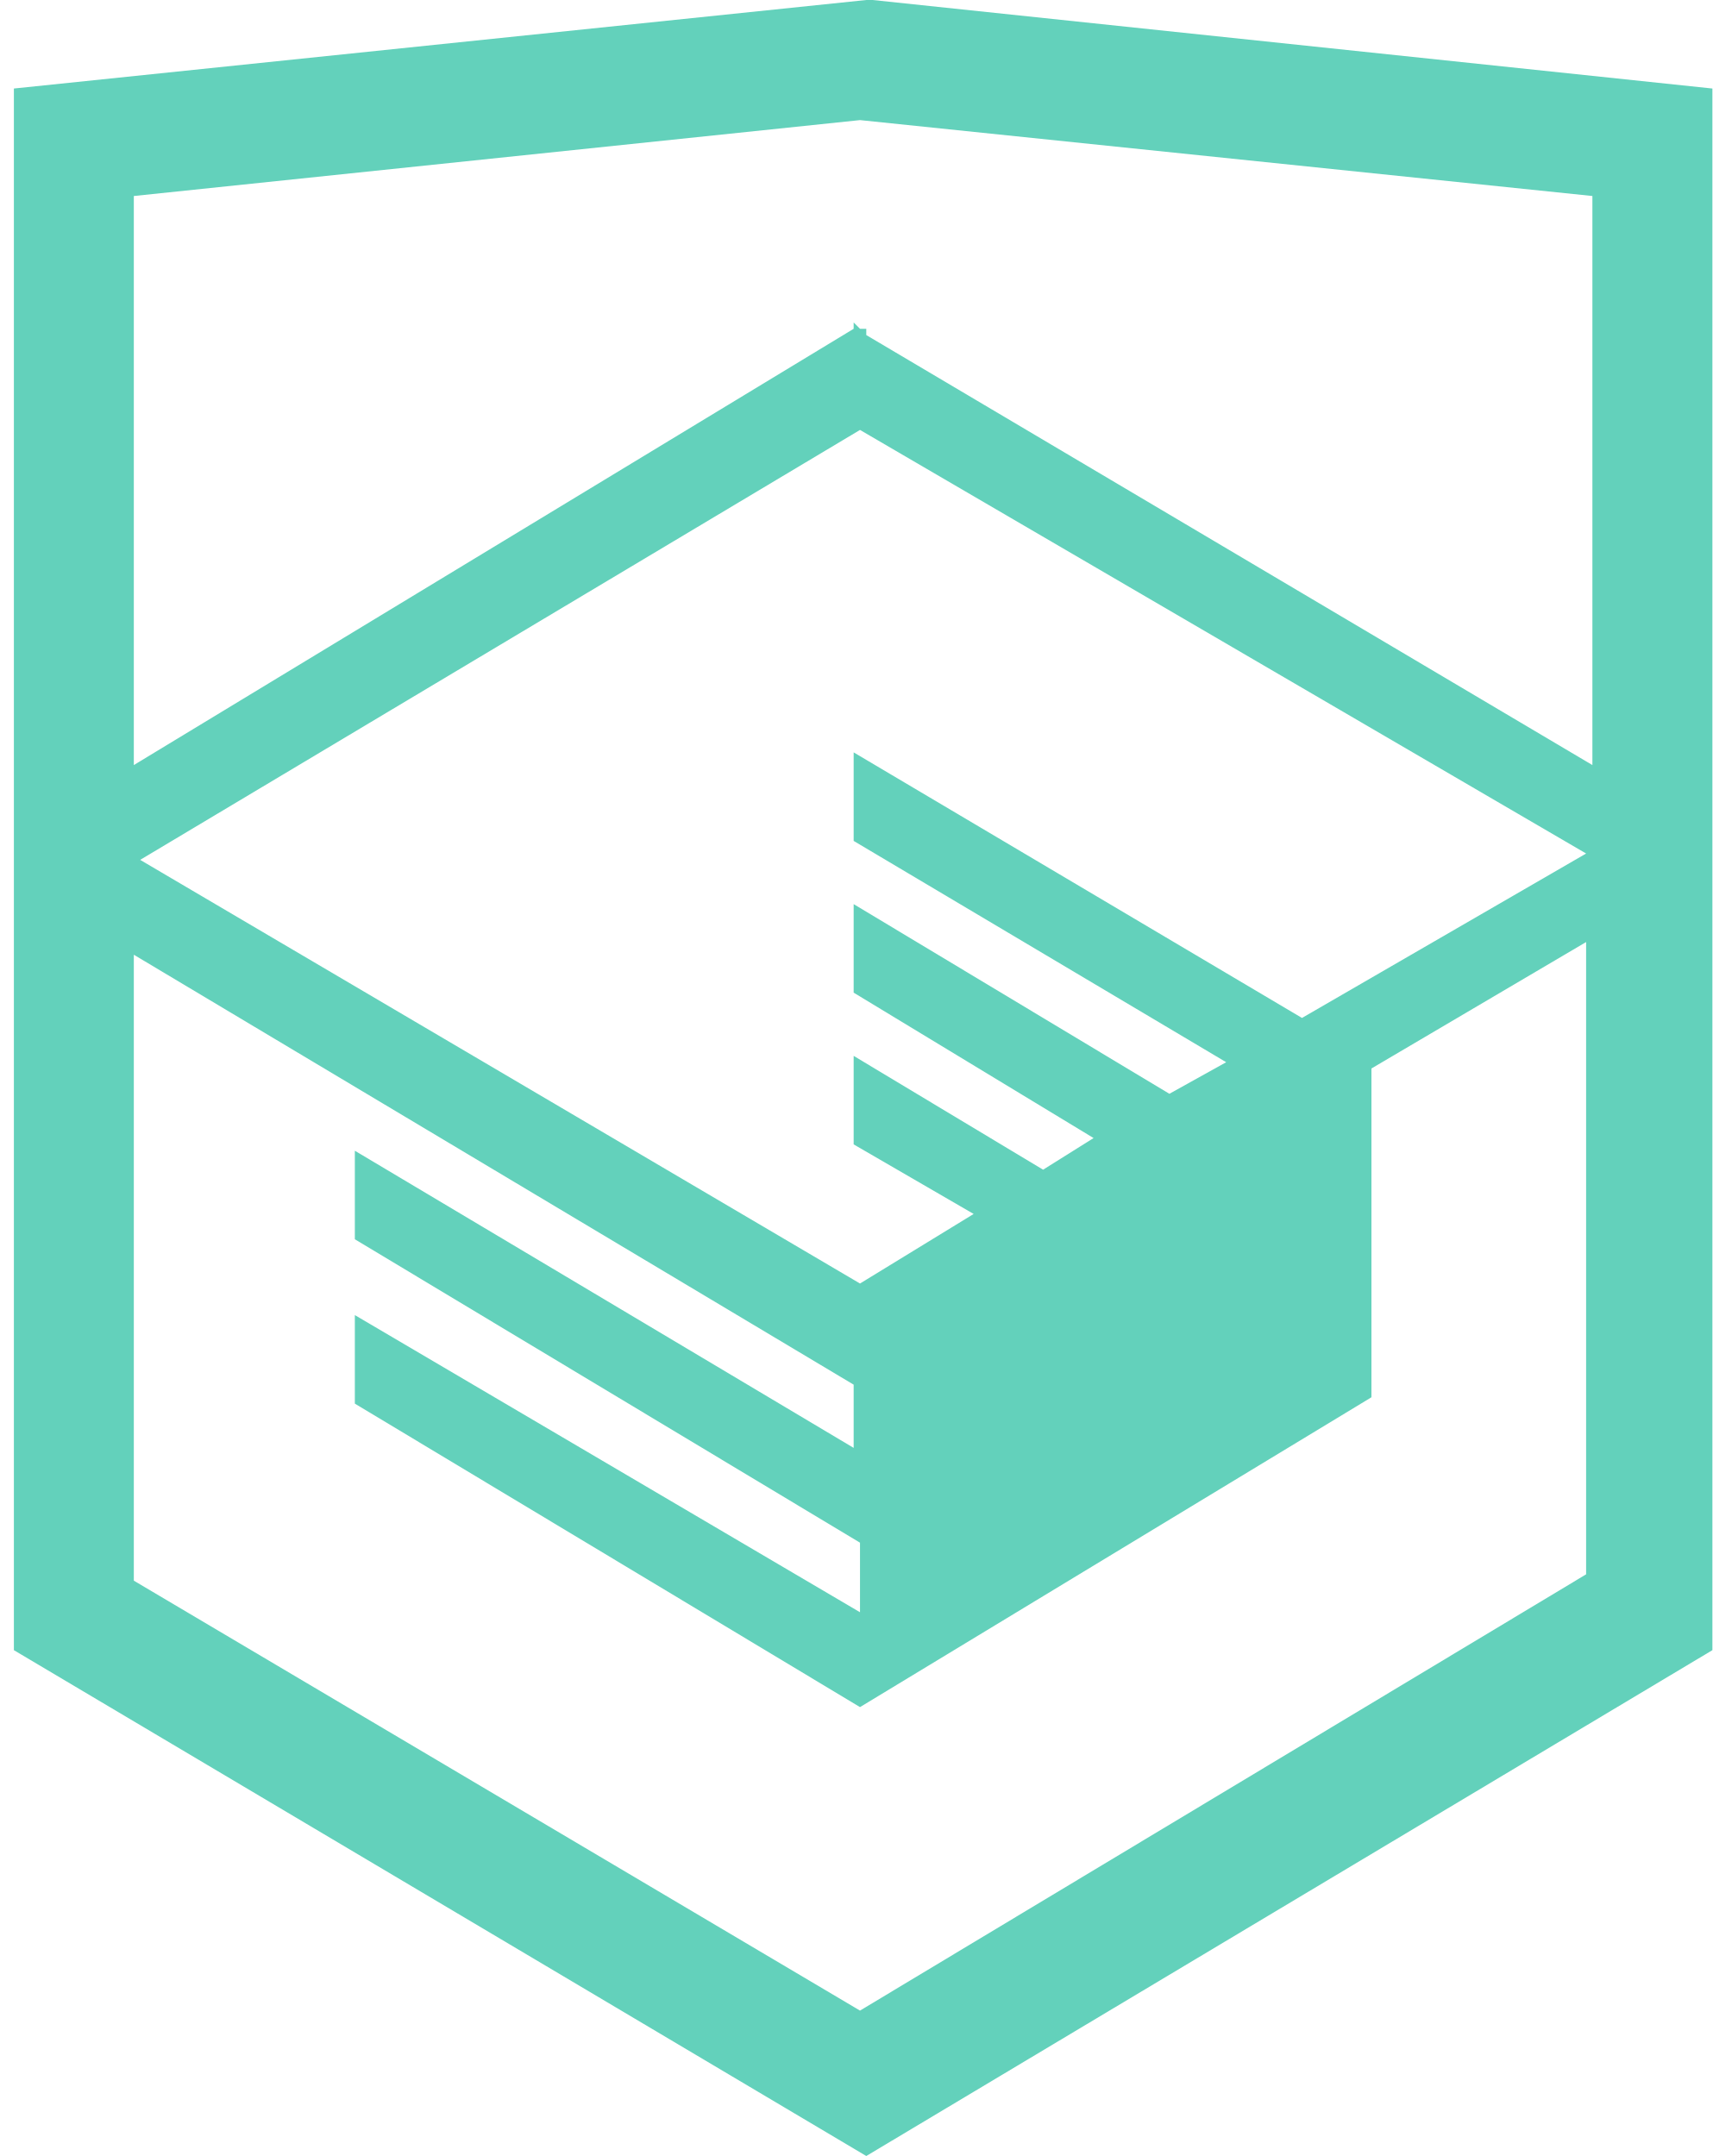
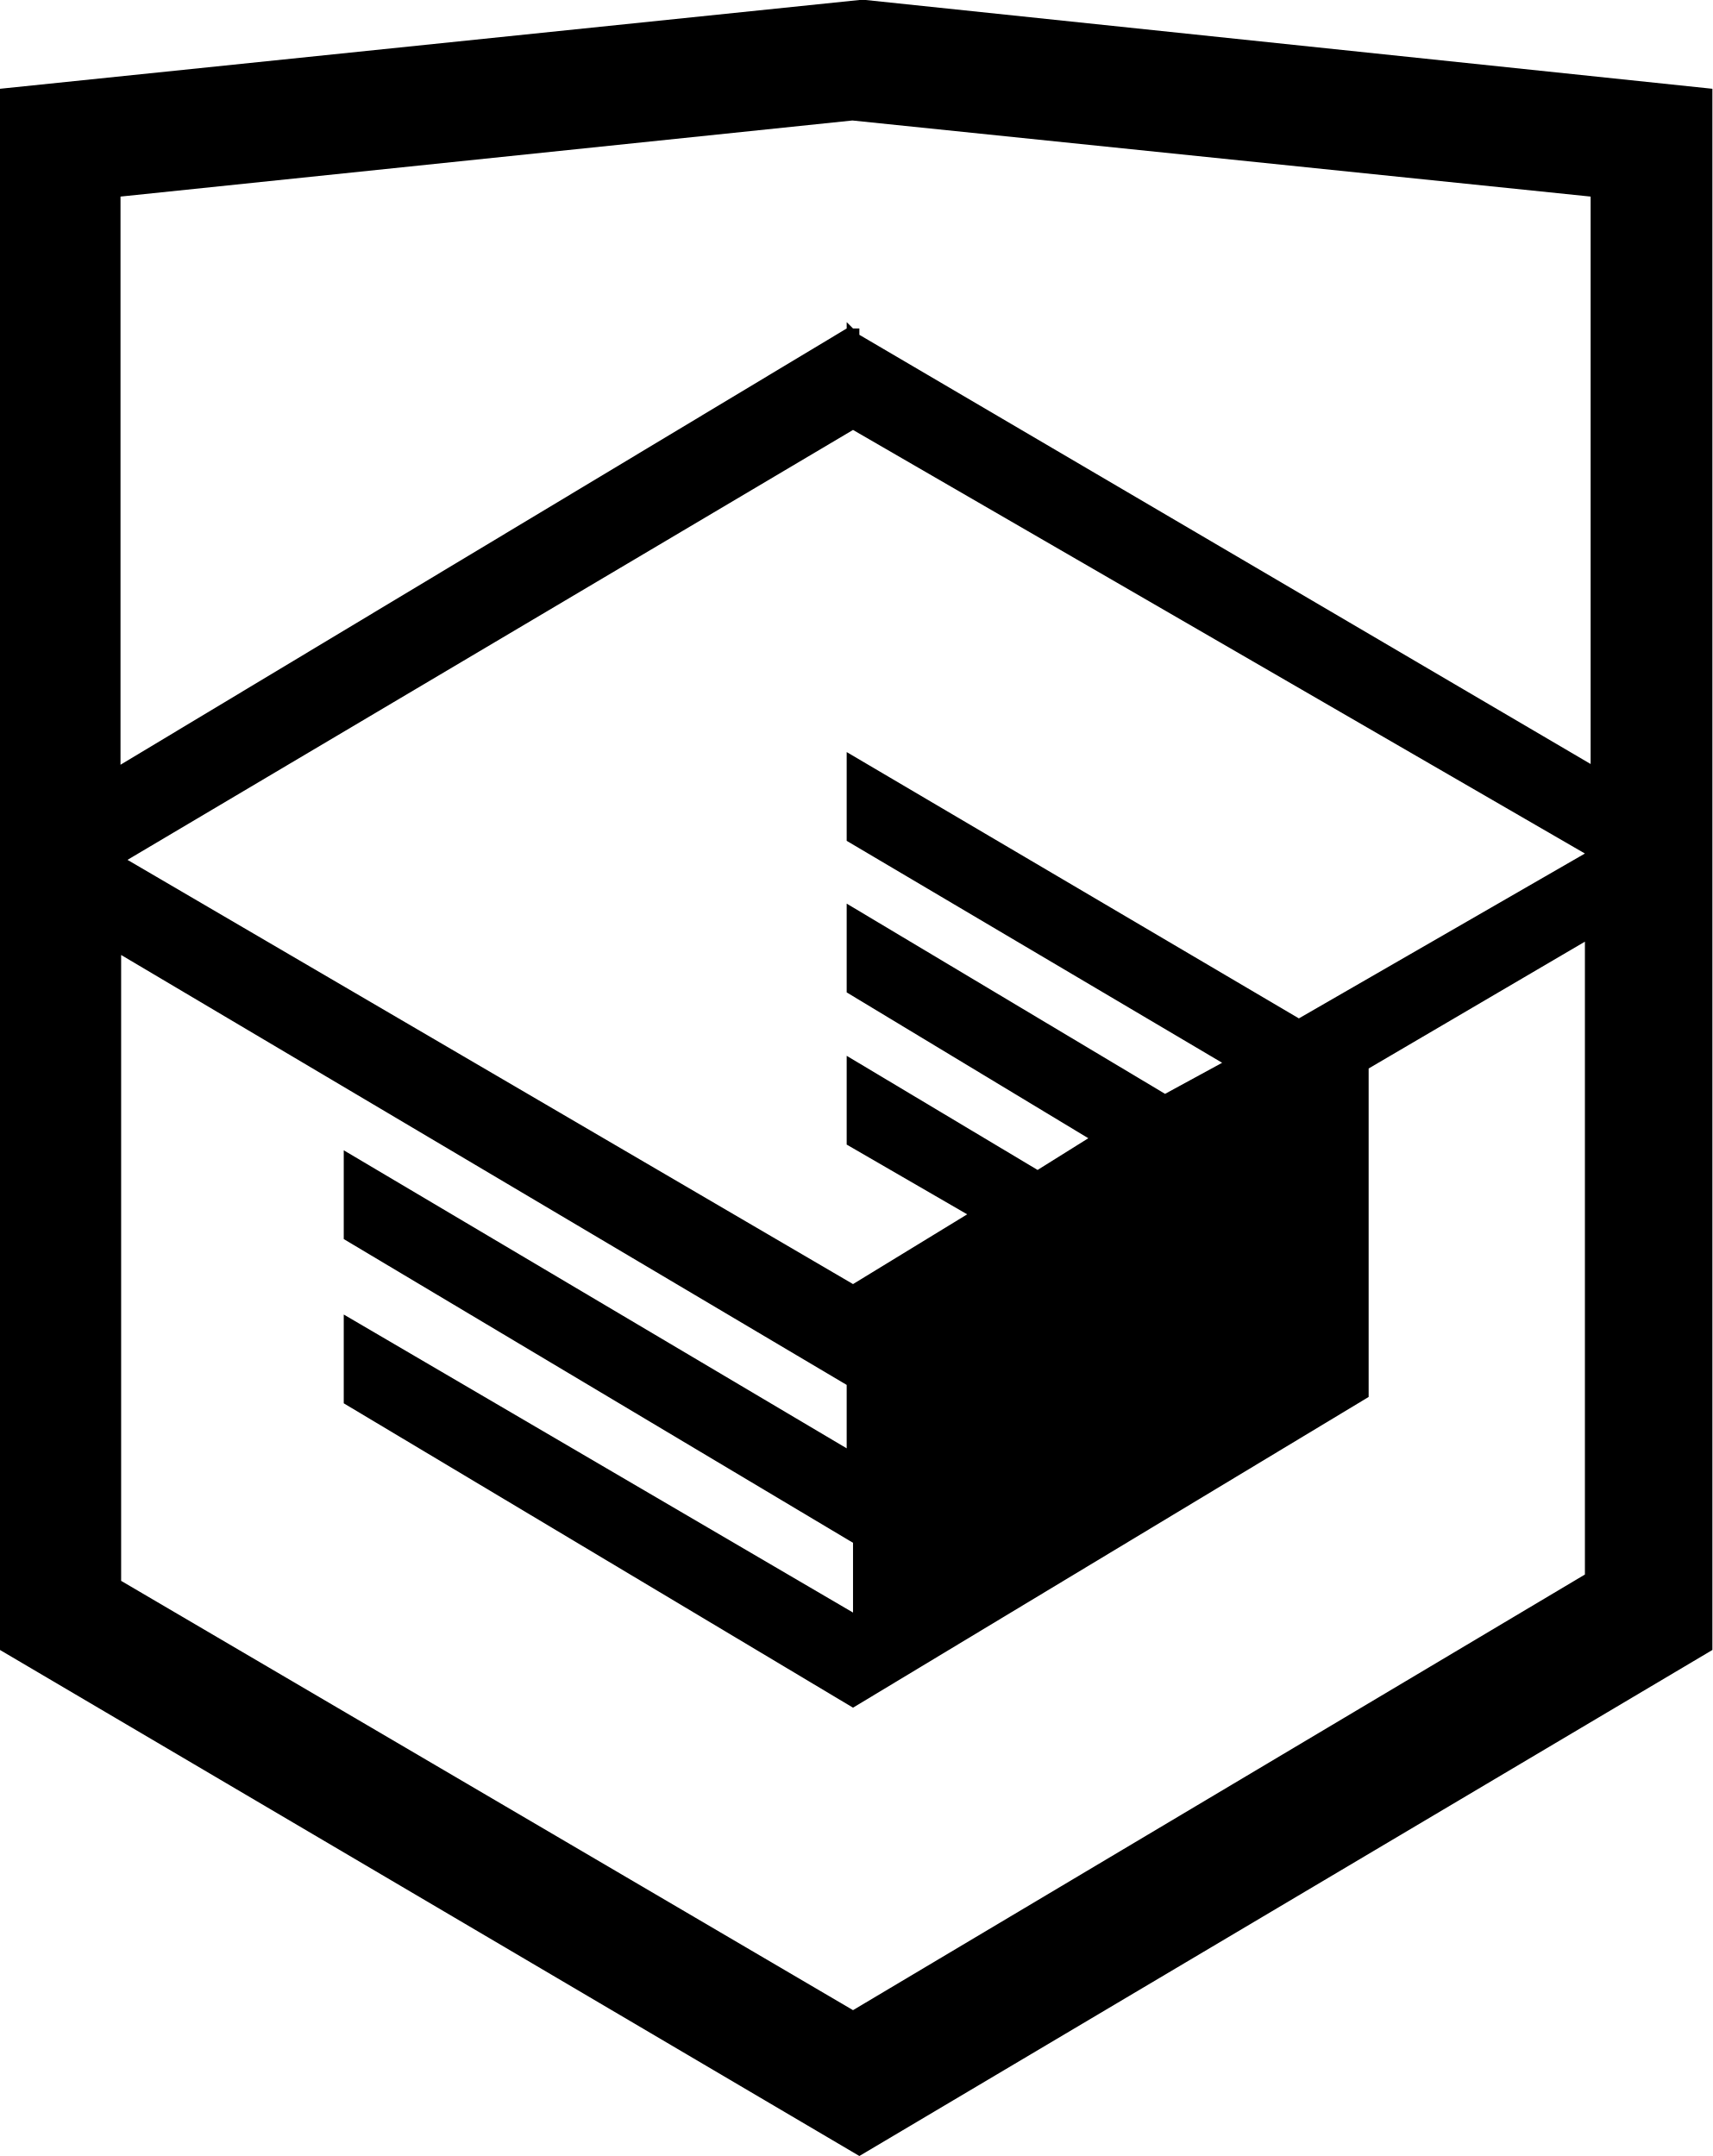
- <svg xmlns="http://www.w3.org/2000/svg" width="27" height="34" viewBox="0 0 27 34" fill="none">
-   <path d="M13.759 0H13.659L0.219 1.396V26.023L13.659 34L27 26.023V1.396L13.759 0ZM25.108 12.065L13.659 5.284V5.185H13.56L13.46 5.085V5.185L2.11 12.065V3.091L13.56 1.894L25.108 3.091V12.065ZM13.56 6.78L25.009 13.46L20.529 16.053L13.46 11.865V13.261L19.334 16.751L18.438 17.249L13.46 14.258V15.654L17.243 17.947L16.447 18.446L13.46 16.651V18.047L15.352 19.144L13.56 20.241L2.21 13.56L13.56 6.78ZM2.11 15.056L13.46 21.836V22.833L5.595 18.147V19.543L13.56 24.328V25.425L5.595 20.739V22.135L13.56 26.921L21.624 22.035V16.85L25.009 14.856V24.827L13.56 31.707L2.11 24.927V15.056Z" fill="#63D1BB" />
+ <svg viewBox="0 0 27 34" fill="currentColor">
+   <path d="M13.65 0h-.1L0 1.4v24.62L13.55 34 27 26.02V1.4L13.65 0ZM25.1 12.06 13.55 5.28v-.1h-.1l-.1-.1v.1L1.9 12.06V3.1l11.54-1.2 11.64 1.2v8.97ZM13.45 6.78l11.54 6.68-4.51 2.6-7.13-4.2v1.4l5.92 3.5-.9.49-5.02-3v1.4l3.81 2.3-.8.5-3.01-1.8v1.4l1.9 1.1-1.8 1.1-11.44-6.69 11.44-6.78ZM1.91 15.06l11.44 6.78v1l-7.93-4.7v1.4l8.03 4.79v1.1l-8.03-4.7v1.4l8.03 4.8 8.13-4.9v-5.18l3.41-2v9.98L13.45 31.7 1.91 24.93v-9.87Z" />
</svg>
